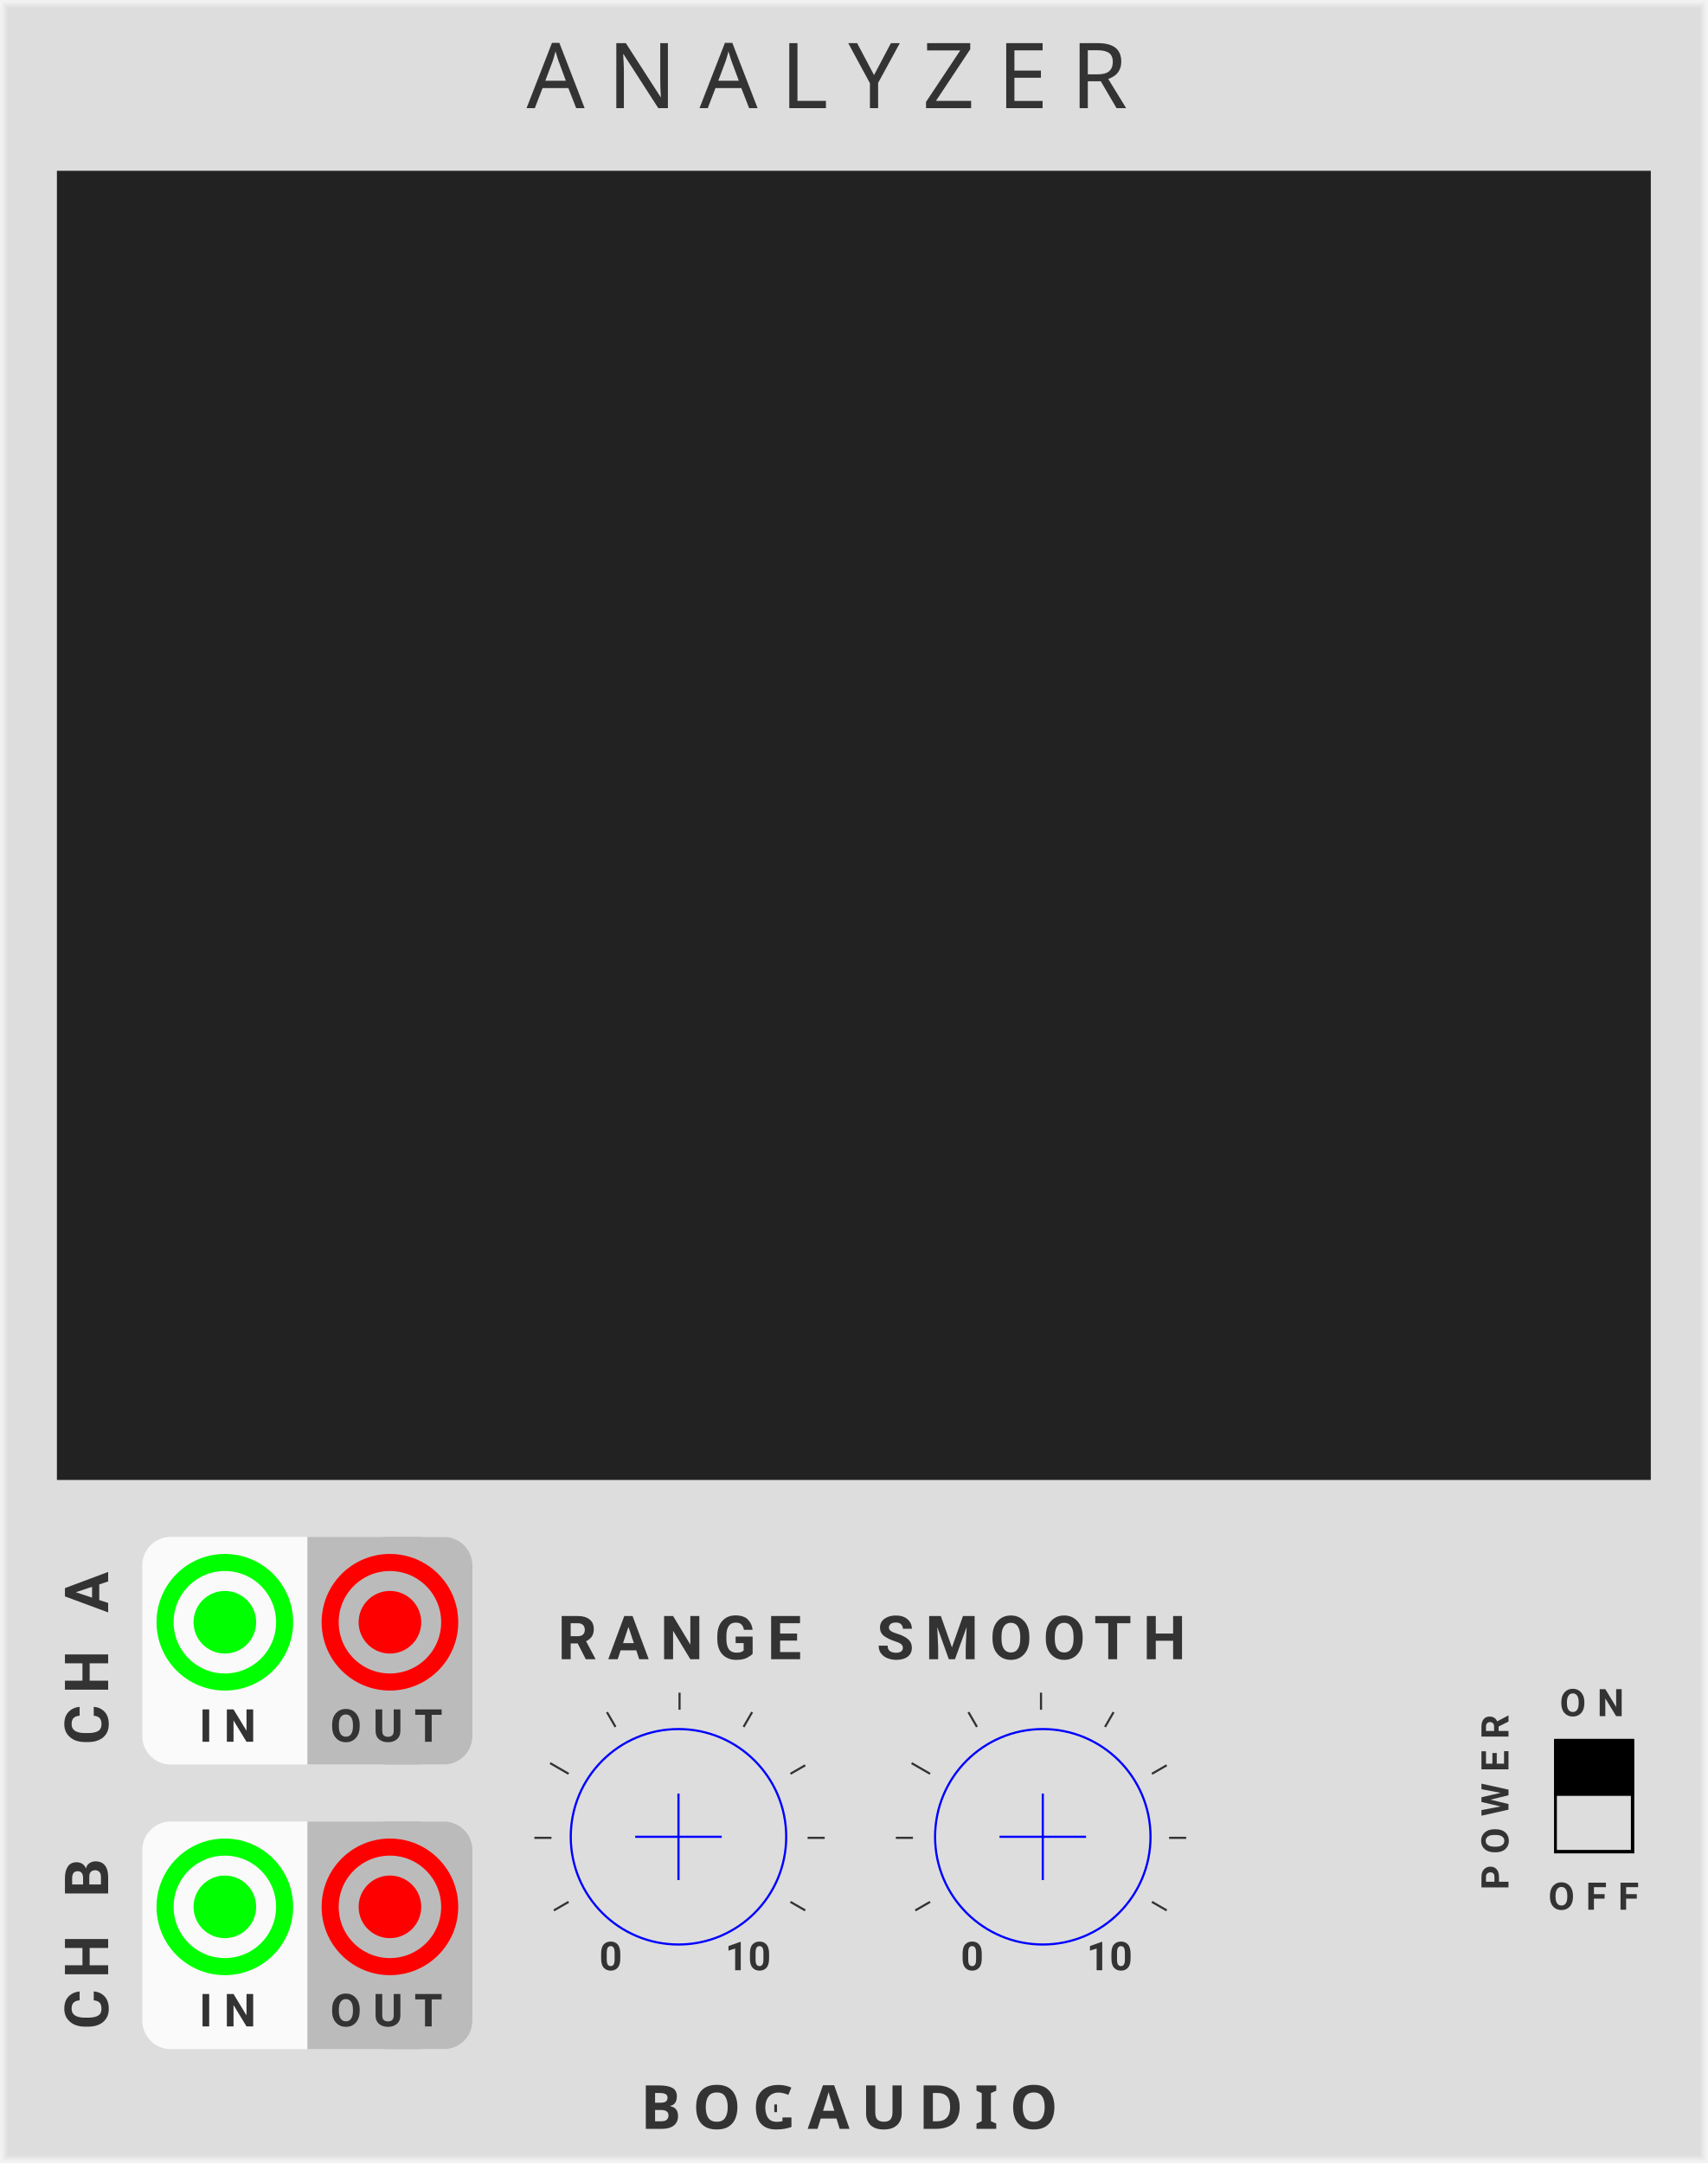
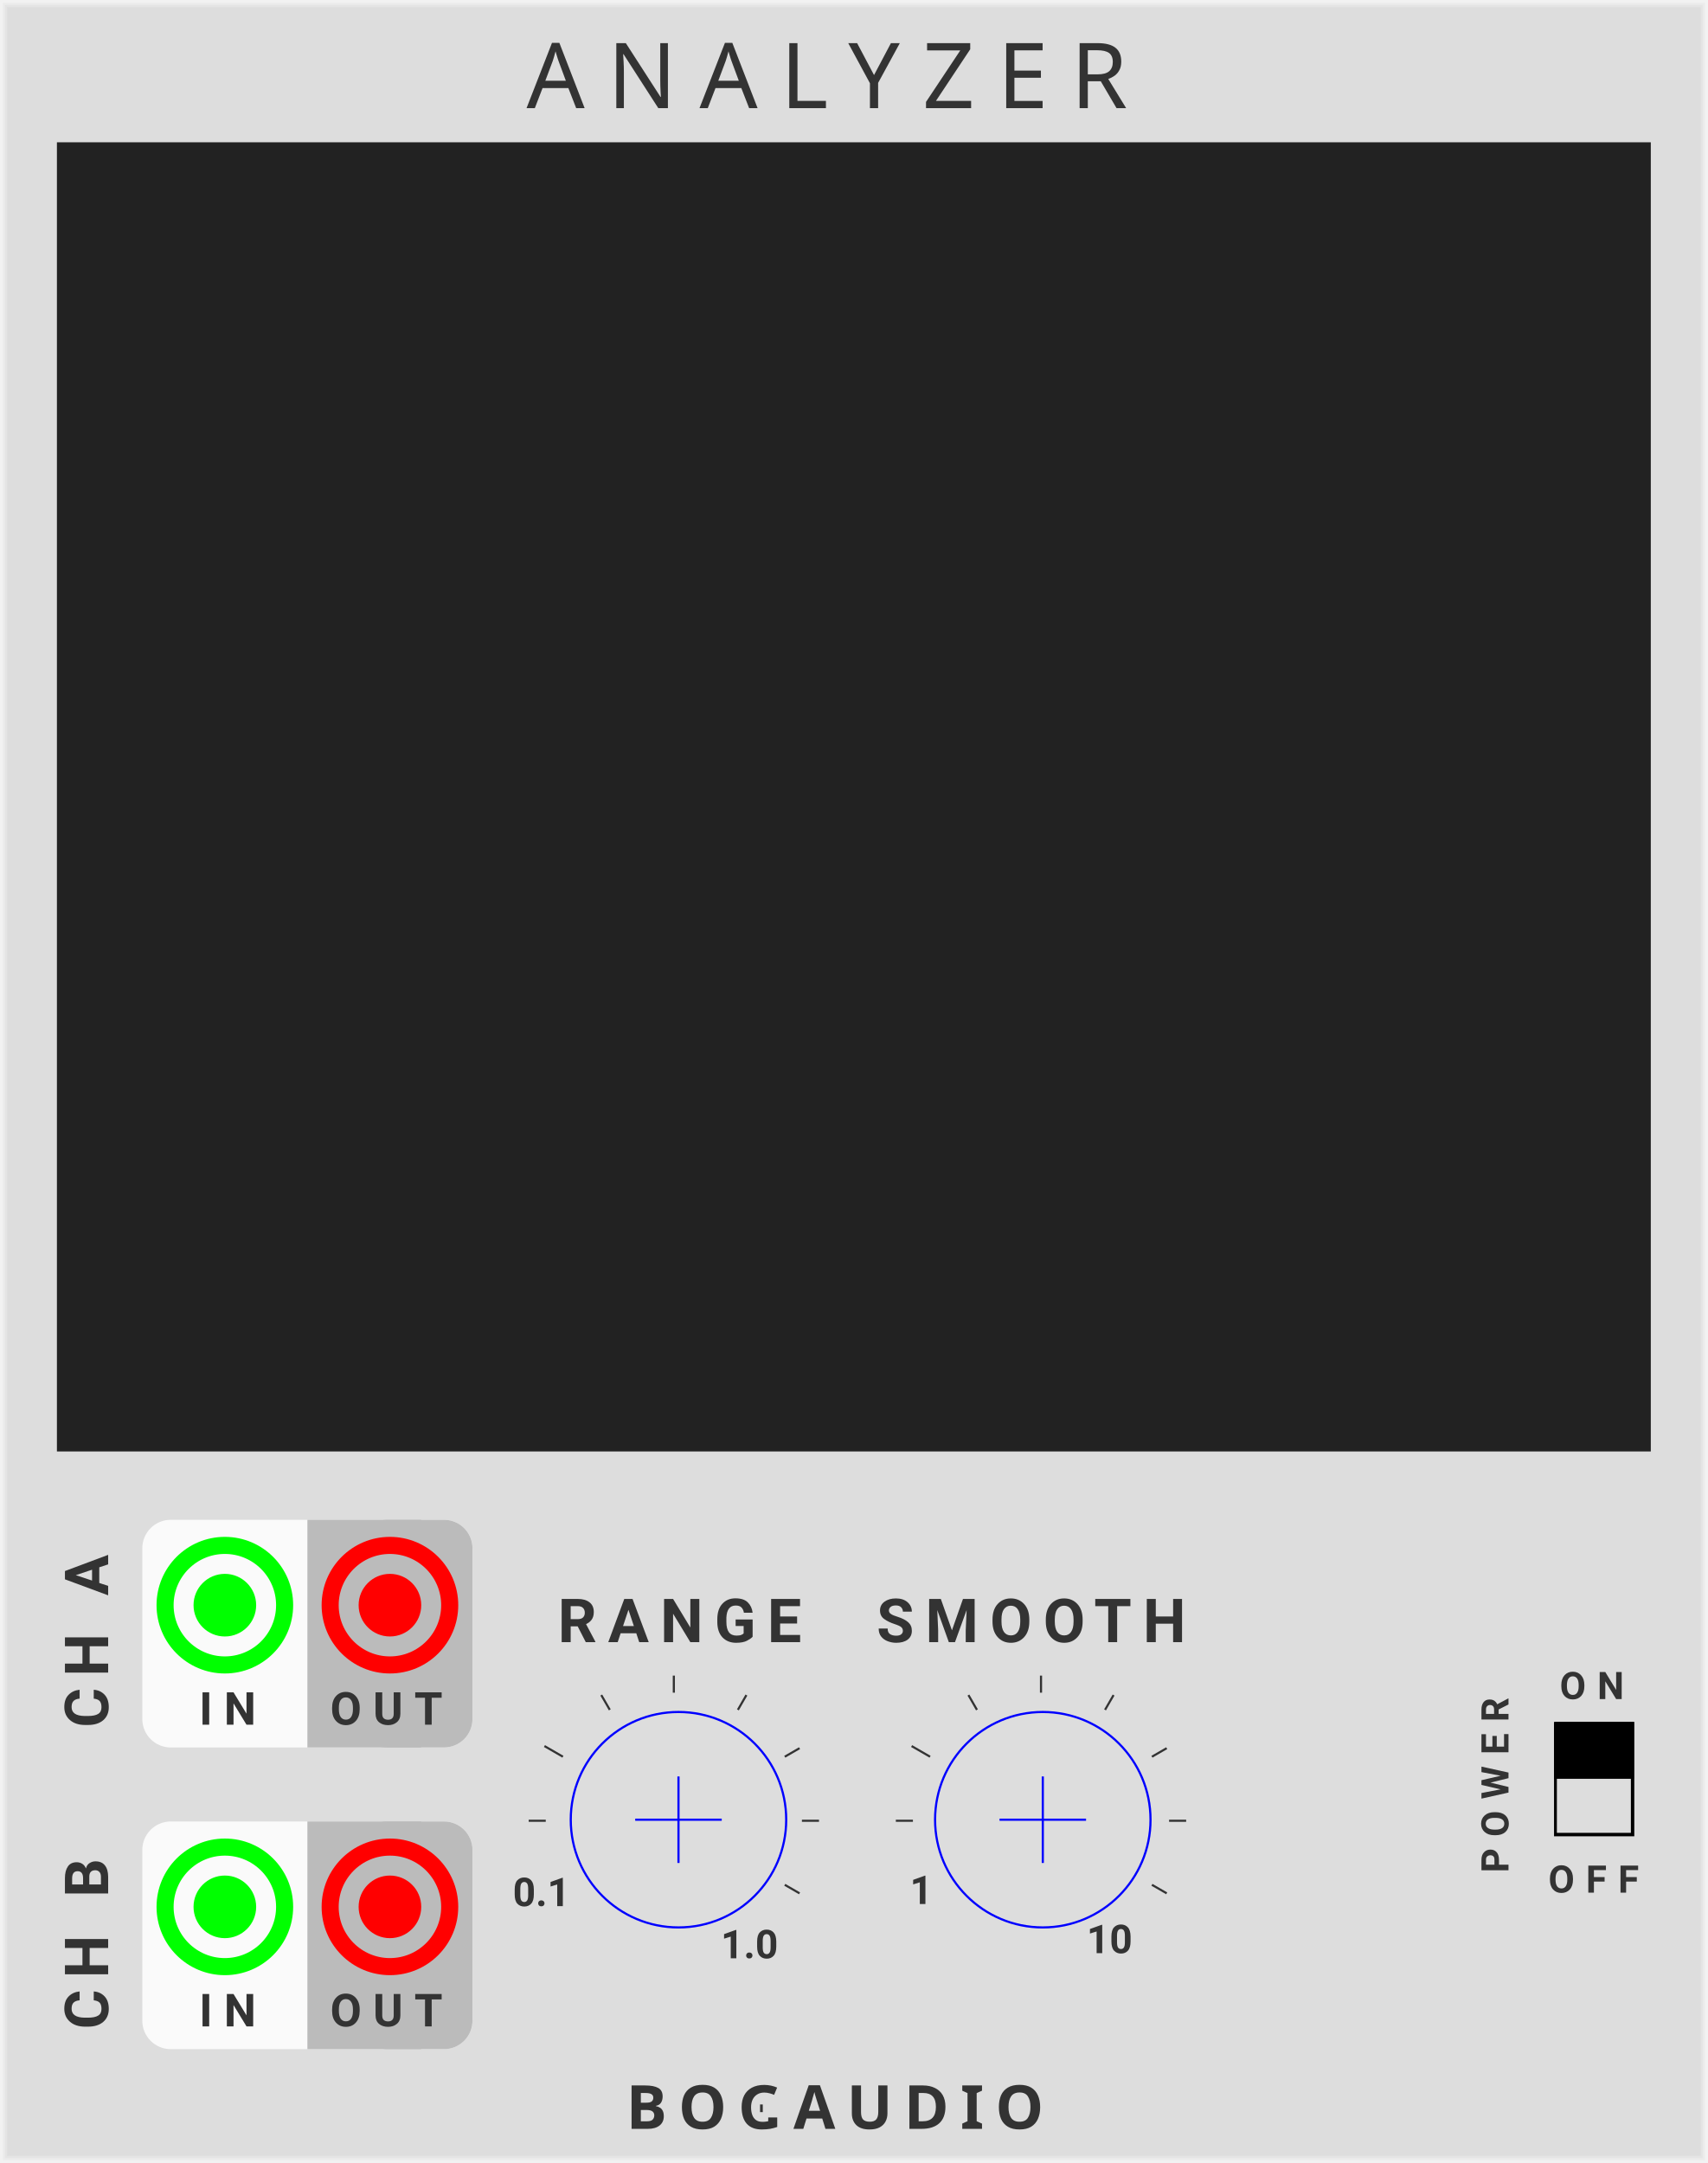
<svg xmlns="http://www.w3.org/2000/svg" xmlns:xlink="http://www.w3.org/1999/xlink" version="1.1" width="300" height="380" viewBox="0 0 300 380">
  <style>
    text {
      fill: #333;
      font-family: 'Roboto', sans-serif;
      font-weight: bold;
    }
    text.title {
      font-family: 'Comfortaa', sans-serif;
      font-weight: normal;
    }
    text.brand {
      font-family: 'Audiowide', sans-serif;
      font-weight: bold;
    }
  </style>
  <defs>
    <symbol id="display" viewBox="0 0 280px 230px">
      <rect cx="0" cy="0" width="280" height="230" fill="#222" />
    </symbol>
    <symbol id="knob" viewBox="0 0 100px 100px">
      <g transform="translate(50.5 50.5)">
        <polyline points="-20,0 20,0" stroke-width="1" stroke="#00f" />
        <polyline points="0,-20 0,20" stroke-width="1" stroke="#00f" />
        <circle cx="0" cy="0" r="49.8" stroke-width="1" stroke="#00f" fill="none" />
      </g>
    </symbol>
-     <symbol id="knobguide" viewBox="0 0 100px 100px">
+     <symbol id="knobguide-decimal" viewBox="0 0 100px 100px">
      <g transform="translate(50.5 50.5)">
-         <g transform="rotate(-240) translate(30 0)">
-           <g transform="translate(2 0) rotate(240)">
-             <text font-size="7pt" transform="translate(-2.8 3.3)">0</text>
+         <g transform="rotate(-210) translate(30 0)">
+           <g transform="translate(2 0) rotate(210)">
+             <text font-size="7pt" transform="translate(-10 4)">0.1</text>
          </g>
        </g>
+         <g transform="rotate(-180) translate(30 0)">
+           <polyline points="0,0 4,0" stroke-width="0.5" stroke="#333" />
+         </g>
+         <g transform="rotate(-150) translate(30 0)">
+           <polyline points="0,0 5,0" stroke-width="0.5" stroke="#333" />
+         </g>
+         <g transform="rotate(-120) translate(30 0)">
+           <polyline points="0,0 4,0" stroke-width="0.5" stroke="#333" />
+         </g>
+         <g transform="rotate(-90) translate(30 0)">
+           <polyline points="0,0 4,0" stroke-width="0.5" stroke="#333" />
+         </g>
+         <g transform="rotate(-60) translate(30 0)">
+           <polyline points="0,0 4,0" stroke-width="0.5" stroke="#333" />
+         </g>
+         <g transform="rotate(-30) translate(30 0)">
+           <polyline points="0,0 4,0" stroke-width="0.5" stroke="#333" />
+         </g>
+         <g transform="rotate(0) translate(30 0)">
+           <polyline points="0,0 4,0" stroke-width="0.5" stroke="#333" />
+         </g>
+         <g transform="rotate(30) translate(30 0)">
+           <polyline points="0,0 4,0" stroke-width="0.5" stroke="#333" />
+         </g>
+         <g transform="rotate(60) translate(30 0)">
+           <g transform="translate(2 0) rotate(-60)">
+             <text font-size="7pt" transform="translate(-5 4.5)">1.0</text>
+           </g>
+         </g>
+       </g>
+     </symbol>
+     <symbol id="knobguide-integer" viewBox="0 0 100px 100px">
+       <g transform="translate(50.5 50.5)">
        <g transform="rotate(-210) translate(30 0)">
-           <polyline points="0,0 4,0" stroke-width="0.5" stroke="#333" />
+           <g transform="translate(2 0) rotate(210)">
+             <text font-size="7pt" transform="translate(-3 3.5)">1</text>
+           </g>
        </g>
        <g transform="rotate(-180) translate(30 0)">
          <polyline points="0,0 4,0" stroke-width="0.5" stroke="#333" />
        </g>
        <g transform="rotate(-150) translate(30 0)">
          <polyline points="0,0 5,0" stroke-width="0.5" stroke="#333" />
        </g>
        <g transform="rotate(-120) translate(30 0)">
          <polyline points="0,0 4,0" stroke-width="0.5" stroke="#333" />
        </g>
        <g transform="rotate(-90) translate(30 0)">
          <polyline points="0,0 4,0" stroke-width="0.5" stroke="#333" />
        </g>
        <g transform="rotate(-60) translate(30 0)">
          <polyline points="0,0 4,0" stroke-width="0.5" stroke="#333" />
        </g>
        <g transform="rotate(-30) translate(30 0)">
          <polyline points="0,0 4,0" stroke-width="0.5" stroke="#333" />
        </g>
        <g transform="rotate(0) translate(30 0)">
          <polyline points="0,0 4,0" stroke-width="0.5" stroke="#333" />
        </g>
        <g transform="rotate(30) translate(30 0)">
          <polyline points="0,0 4,0" stroke-width="0.5" stroke="#333" />
        </g>
        <g transform="rotate(60) translate(30 0)">
          <g transform="translate(2 0) rotate(-60)">
            <text font-size="7pt" transform="translate(-5.3 3.3)">10</text>
          </g>
        </g>
      </g>
    </symbol>
    <symbol id="button" viewBox="0 0 100px 100px">
      <g transform="translate(50.5 50.5)">
        <circle cx="0" cy="0" r="49.8" stroke-width="1" stroke="#00f" fill="#f00" />
      </g>
    </symbol>
    <symbol id="switch" viewBox="0 0 70px 100px">
      <polyline points="1,1 69,1 69,99 1,99 1,1" stroke="#000" stroke-width="3" fill="none" />
      <rect x="0" y="0" width="70px" height="50px" stroke-width="0" fill="#000" />
    </symbol>
    <symbol id="input" viewBox="0 0 24px 24px">
      <g transform="translate(12 12)">
        <circle cx="0" cy="0" r="5" stroke-width="1" stroke="#0f0" fill="#0f0" />
        <circle cx="0" cy="0" r="10.5" stroke-width="3" stroke="#0f0" fill="none" />
      </g>
    </symbol>
    <symbol id="output" viewBox="0 0 24px 24px">
      <g transform="translate(12 12)">
        <circle cx="0" cy="0" r="5" stroke-width="1" stroke="#f00" fill="#f00" />
        <circle cx="0" cy="0" r="10.5" stroke-width="3" stroke="#f00" fill="none" />
      </g>
    </symbol>
    <symbol id="light" viewBox="0 0 1.1px 1.1px">
      <rect width="3.2" height="3.2" fill="#0f0" />
    </symbol>
  </defs>
  <rect width="100%" height="100%" fill="#ddd" />
  <polyline points="1,1 299,1 299,379 1,379 1,1" stroke="#e4e4e4" stroke-width="0.5" fill="none" />
  <polyline points="0.5,0.5 299.5,0.5 299.5,379.5 0.5,379.5 0.5,0.5" stroke="#ebebeb" stroke-width="0.8" fill="none" />
  <polyline points="0,0 300,0 300,380 0,380 0,0" stroke="#f2f2f2" stroke-width="1" fill="none" />
  <text class="title" x="92.5" y="19" font-size="12pt" letter-spacing="4px">ANALYZER</text>
-   <g transform="translate(112.5 374)">
+   <g transform="translate(110 374)">
    <text class="brand" font-size="8pt" letter-spacing="2px">BOGAUDIO</text>
    <rect width="3.0" height="3" fill="#ddd" transform="translate(24 -5)" />
  </g>
-   <g transform="translate(10 30)">
+   <g transform="translate(10 25)">
    <use id="DISPLAY_WIDGET" xlink:href="#display" />
  </g>
-   <g transform="translate(0 270)">
+   <g transform="translate(0 267)">
    <text font-size="8pt" letter-spacing="2px" transform="translate(19 36.5) rotate(-90)">CH A</text>
    <g transform="translate(25 0)">
      <rect width="58" height="40" rx="5" fill="#fafafa" />
      <rect width="20" height="40" rx="5" fill="#bbb" transform="translate(38)" />
      <rect width="20" height="40" fill="#bbb" transform="translate(29)" />
      <use id="SIGNALA_INPUT" xlink:href="#input" transform="translate(2.5 3)" />
      <use id="SIGNALA_OUTPUT" xlink:href="#output" transform="translate(31.5 3)" />
      <text font-size="6pt" letter-spacing="2px" transform="translate(10 36)">IN</text>
      <text font-size="6pt" letter-spacing="2px" transform="translate(33 36)">OUT</text>
    </g>
  </g>
  <g transform="translate(0 320)">
    <text font-size="8pt" letter-spacing="2px" transform="translate(19 36.5) rotate(-90)">CH B</text>
    <g transform="translate(25 0)">
      <rect width="58" height="40" rx="5" fill="#fafafa" />
      <rect width="20" height="40" rx="5" fill="#bbb" transform="translate(38)" />
      <rect width="20" height="40" fill="#bbb" transform="translate(29)" />
      <use id="SIGNALB_INPUT" xlink:href="#input" transform="translate(2.5 3)" />
      <use id="SIGNALB_OUTPUT" xlink:href="#output" transform="translate(31.5 3)" />
      <text font-size="6pt" letter-spacing="2px" transform="translate(10 36)">IN</text>
      <text font-size="6pt" letter-spacing="2px" transform="translate(33 36)">OUT</text>
    </g>
  </g>
-   <g transform="translate(0 303.5)">
+   <g transform="translate(0 300.5)">
    <g transform="translate(100 0)">
      <use id="RANGE_PARAM" xlink:href="#knob" transform="translate(0 0) scale(0.38)" />
      <text font-size="8pt" letter-spacing="2px" transform="translate(-2 -12)">RANGE</text>
    </g>
    <g transform="translate(164 0)">
      <use id="SMOOTH_PARAM" xlink:href="#knob" transform="translate(0 0) scale(0.38)" />
      <text font-size="8pt" letter-spacing="2px" transform="translate(-10 -12)">SMOOTH</text>
    </g>
    <g transform="translate(232 -2)">
      
      
      
      
    </g>
    <g transform="translate(273 -2)">
      <text font-size="5pt" letter-spacing="2px" transform="translate(-8 30.5) rotate(270)">POWER</text>
      <text font-size="5pt" letter-spacing="2px" transform="translate(1 0)">ON</text>
      <use id="POWER_PARAM" xlink:href="#switch" transform="translate(0 4) scale(0.2)" />
      <text font-size="5pt" letter-spacing="2px" transform="translate(-1 34)">OFF</text>
    </g>
  </g>
-   <use xlink:href="#knobguide" transform=" translate(81.5 285) scale(0.75)" />
-   <use xlink:href="#knobguide" transform=" translate(145 285) scale(0.75)" />
+   <use xlink:href="#knobguide-decimal" transform=" translate(80.5 282) scale(0.75)" />
+   <use xlink:href="#knobguide-integer" transform=" translate(145 282) scale(0.75)" />
</svg>
